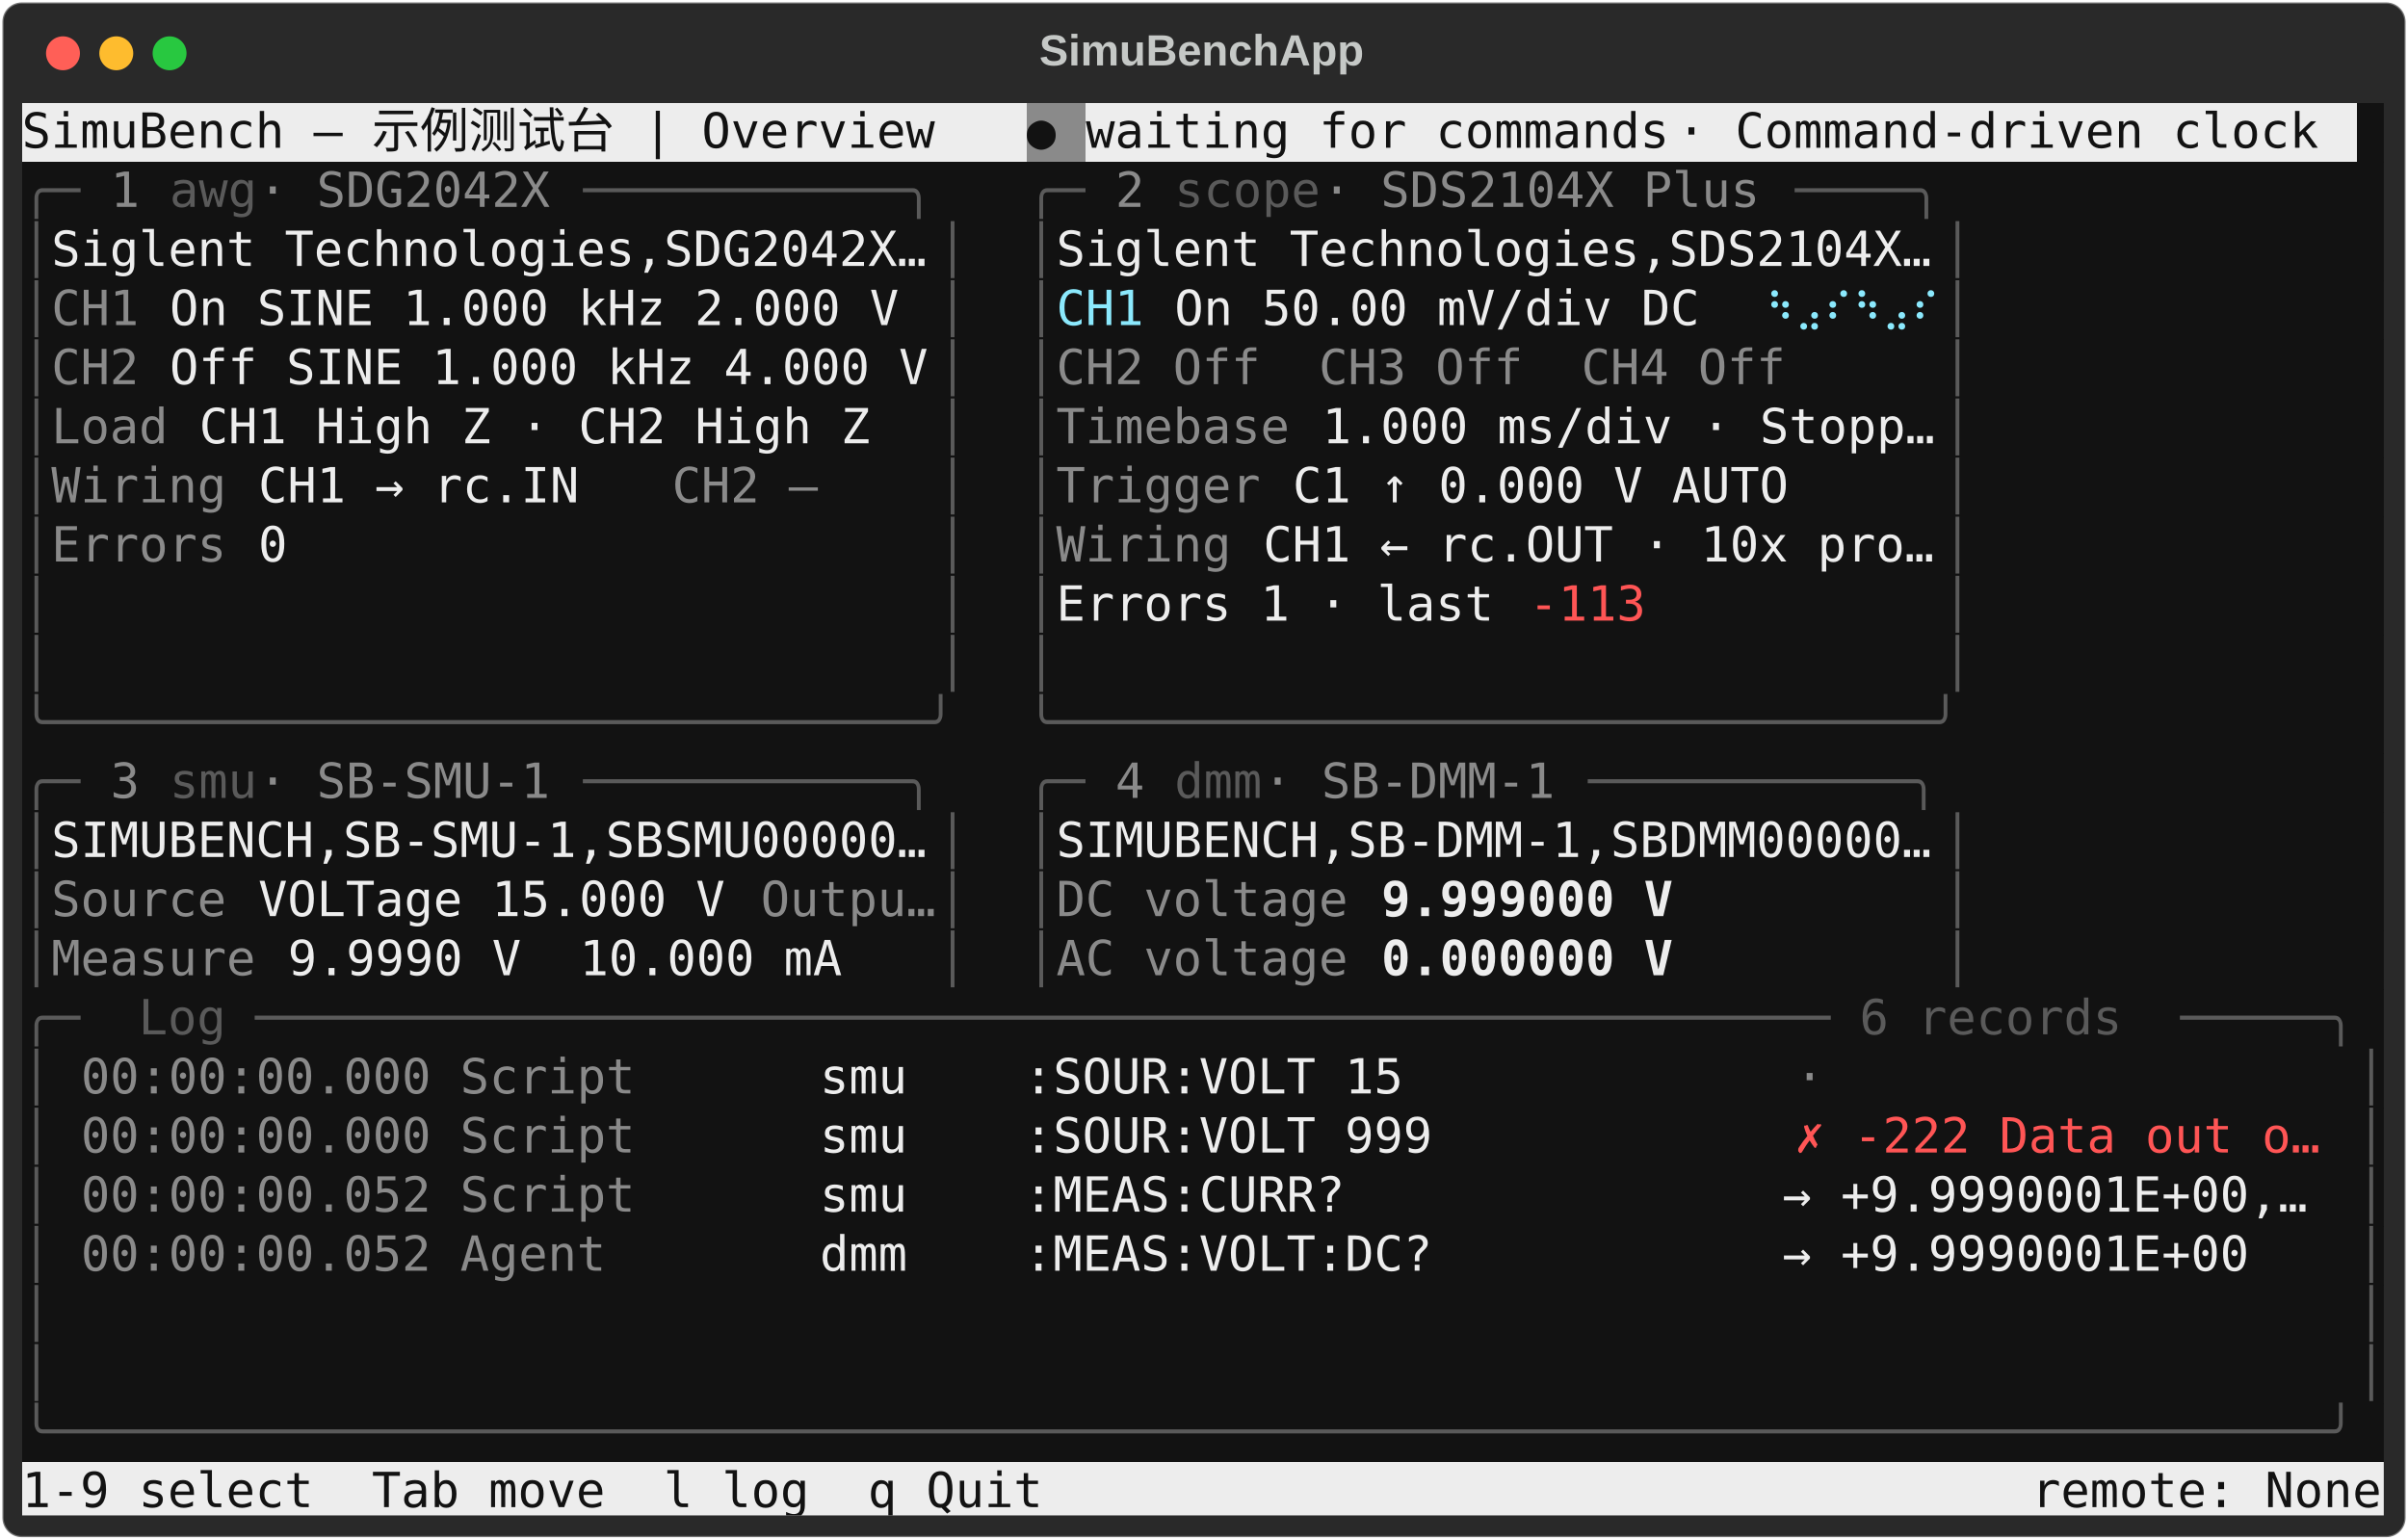
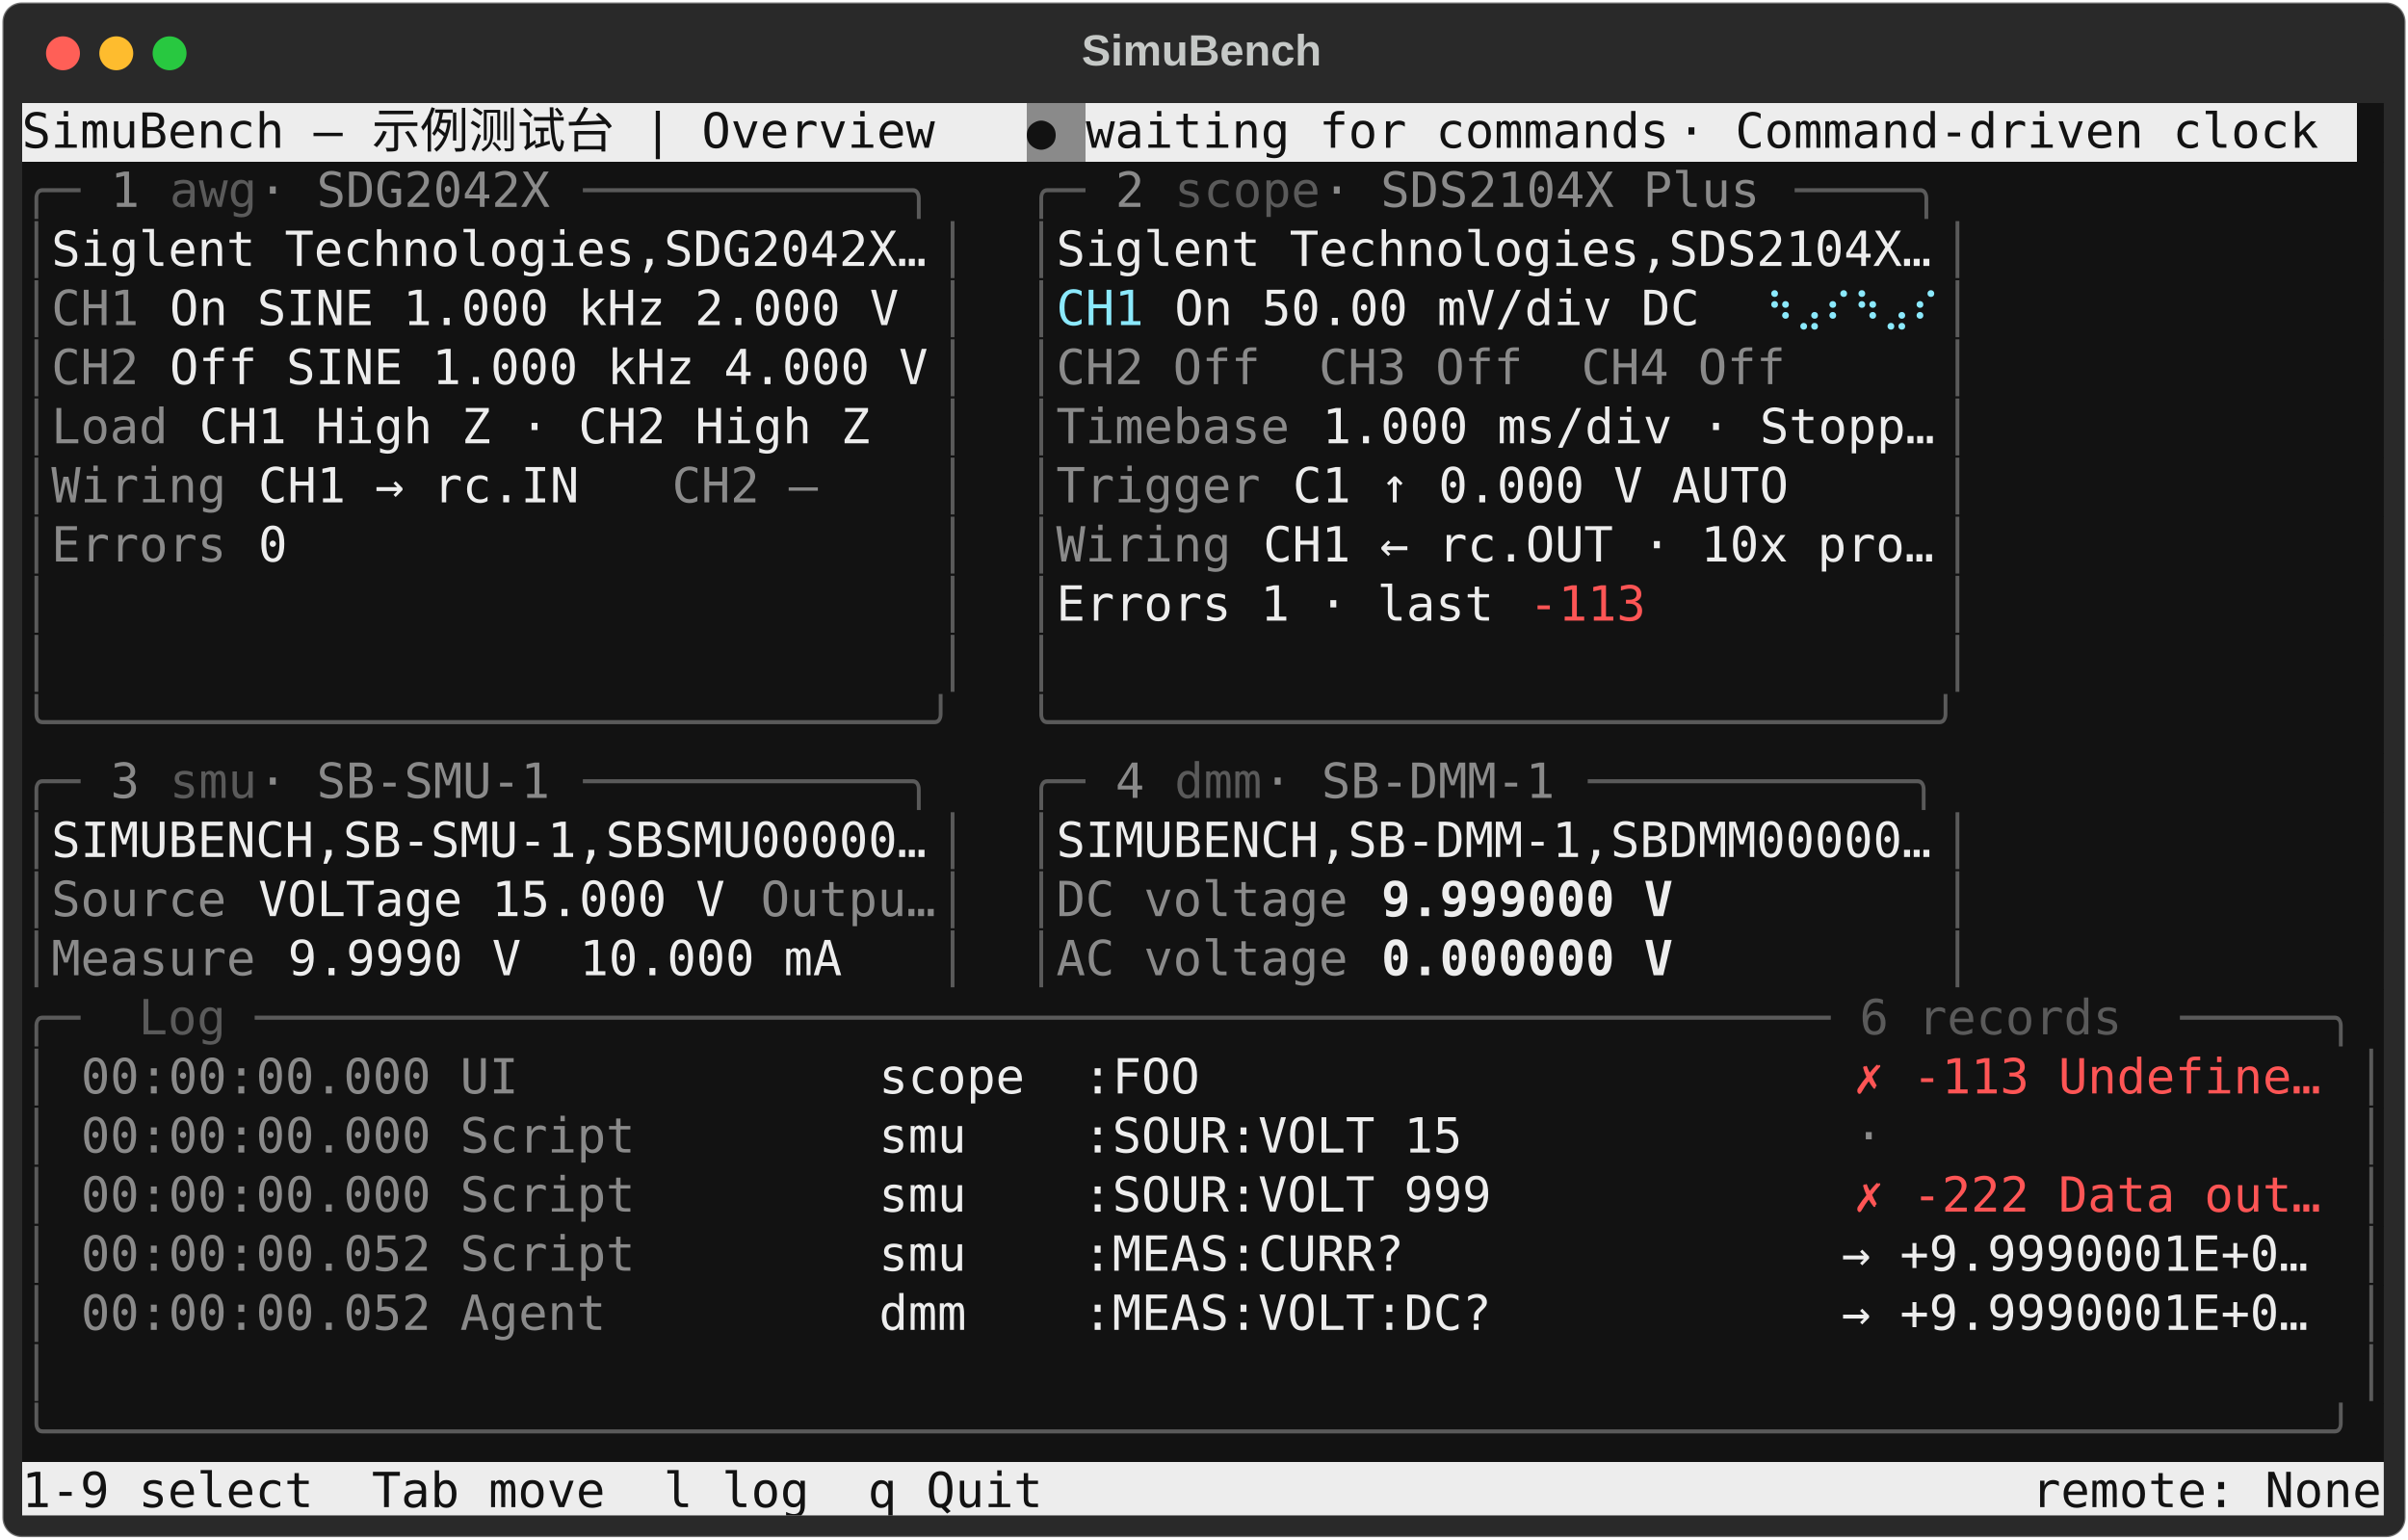
<svg xmlns="http://www.w3.org/2000/svg" class="rich-terminal" viewBox="0 0 994 635.6">
  <style>

    @font-face {
        font-family: "Fira Code";
        src: local("FiraCode-Regular"),
                url("https://cdnjs.cloudflare.com/ajax/libs/firacode/6.2.0/woff2/FiraCode-Regular.woff2") format("woff2"),
                url("https://cdnjs.cloudflare.com/ajax/libs/firacode/6.2.0/woff/FiraCode-Regular.woff") format("woff");
        font-style: normal;
        font-weight: 400;
    }
    @font-face {
        font-family: "Fira Code";
        src: local("FiraCode-Bold"),
                url("https://cdnjs.cloudflare.com/ajax/libs/firacode/6.2.0/woff2/FiraCode-Bold.woff2") format("woff2"),
                url("https://cdnjs.cloudflare.com/ajax/libs/firacode/6.2.0/woff/FiraCode-Bold.woff") format("woff");
        font-style: bold;
        font-weight: 700;
    }

    .terminal-matrix {
        font-family: Fira Code, monospace;
        font-size: 20px;
        line-height: 24.4px;
        font-variant-east-asian: full-width;
    }

    .terminal-title {
        font-size: 18px;
        font-weight: bold;
        font-family: arial;
    }

    .terminal-r1 { fill: #121212 }
.terminal-r2 { fill: #c5c8c6 }
.terminal-r3 { fill: #5a5a5a }
.terminal-r4 { fill: #8a8a8a }
.terminal-r5 { fill: #ededed }
.terminal-r6 { fill: #8be9fd }
.terminal-r7 { fill: #ff5555 }
.terminal-r8 { fill: #ededed;font-weight: bold }
    </style>
  <defs>
    <clipPath id="terminal-clip-terminal">
      <rect x="0" y="0" width="975.0" height="584.6" />
    </clipPath>
    <clipPath id="terminal-line-0">
      <rect x="0" y="1.5" width="976" height="24.65" />
    </clipPath>
    <clipPath id="terminal-line-1">
      <rect x="0" y="25.9" width="976" height="24.65" />
    </clipPath>
    <clipPath id="terminal-line-2">
      <rect x="0" y="50.3" width="976" height="24.65" />
    </clipPath>
    <clipPath id="terminal-line-3">
      <rect x="0" y="74.7" width="976" height="24.65" />
    </clipPath>
    <clipPath id="terminal-line-4">
      <rect x="0" y="99.1" width="976" height="24.65" />
    </clipPath>
    <clipPath id="terminal-line-5">
      <rect x="0" y="123.5" width="976" height="24.65" />
    </clipPath>
    <clipPath id="terminal-line-6">
      <rect x="0" y="147.9" width="976" height="24.65" />
    </clipPath>
    <clipPath id="terminal-line-7">
      <rect x="0" y="172.3" width="976" height="24.65" />
    </clipPath>
    <clipPath id="terminal-line-8">
      <rect x="0" y="196.7" width="976" height="24.65" />
    </clipPath>
    <clipPath id="terminal-line-9">
      <rect x="0" y="221.1" width="976" height="24.65" />
    </clipPath>
    <clipPath id="terminal-line-10">
      <rect x="0" y="245.5" width="976" height="24.65" />
    </clipPath>
    <clipPath id="terminal-line-11">
      <rect x="0" y="269.9" width="976" height="24.65" />
    </clipPath>
    <clipPath id="terminal-line-12">
      <rect x="0" y="294.3" width="976" height="24.65" />
    </clipPath>
    <clipPath id="terminal-line-13">
      <rect x="0" y="318.7" width="976" height="24.65" />
    </clipPath>
    <clipPath id="terminal-line-14">
      <rect x="0" y="343.1" width="976" height="24.65" />
    </clipPath>
    <clipPath id="terminal-line-15">
      <rect x="0" y="367.5" width="976" height="24.65" />
    </clipPath>
    <clipPath id="terminal-line-16">
      <rect x="0" y="391.9" width="976" height="24.65" />
    </clipPath>
    <clipPath id="terminal-line-17">
      <rect x="0" y="416.3" width="976" height="24.65" />
    </clipPath>
    <clipPath id="terminal-line-18">
      <rect x="0" y="440.7" width="976" height="24.65" />
    </clipPath>
    <clipPath id="terminal-line-19">
      <rect x="0" y="465.1" width="976" height="24.65" />
    </clipPath>
    <clipPath id="terminal-line-20">
      <rect x="0" y="489.5" width="976" height="24.65" />
    </clipPath>
    <clipPath id="terminal-line-21">
      <rect x="0" y="513.9" width="976" height="24.65" />
    </clipPath>
    <clipPath id="terminal-line-22">
      <rect x="0" y="538.3" width="976" height="24.65" />
    </clipPath>
  </defs>
  <rect fill="#292929" stroke="rgba(255,255,255,0.35)" stroke-width="1" x="1" y="1" width="992" height="633.6" rx="8" />
-   <text class="terminal-title" fill="#c5c8c6" text-anchor="middle" x="496" y="27">SimuBenchApp</text>
+   <text class="terminal-title" fill="#c5c8c6" text-anchor="middle" x="496" y="27">SimuBench</text>
  <g transform="translate(26,22)">
    <circle cx="0" cy="0" r="7" fill="#ff5f57" />
    <circle cx="22" cy="0" r="7" fill="#febc2e" />
    <circle cx="44" cy="0" r="7" fill="#28c840" />
  </g>
  <g transform="translate(9, 41)" clip-path="url(#terminal-clip-terminal)">
    <rect fill="#ededed" x="0" y="1.5" width="402.6" height="24.65" shape-rendering="crispEdges" />
    <rect fill="#ededed" x="402.6" y="1.5" width="12.2" height="24.65" shape-rendering="crispEdges" />
    <rect fill="#8a8a8a" x="414.8" y="1.5" width="24.4" height="24.65" shape-rendering="crispEdges" />
    <rect fill="#ededed" x="439.2" y="1.5" width="244" height="24.65" shape-rendering="crispEdges" />
    <rect fill="#ededed" x="683.2" y="1.5" width="280.6" height="24.65" shape-rendering="crispEdges" />
    <rect fill="#121212" x="963.8" y="1.5" width="12.2" height="24.65" shape-rendering="crispEdges" />
    <rect fill="#121212" x="0" y="25.9" width="36.6" height="24.65" shape-rendering="crispEdges" />
    <rect fill="#121212" x="36.6" y="25.9" width="24.4" height="24.65" shape-rendering="crispEdges" />
    <rect fill="#121212" x="61" y="25.9" width="36.6" height="24.65" shape-rendering="crispEdges" />
    <rect fill="#121212" x="97.6" y="25.9" width="134.2" height="24.65" shape-rendering="crispEdges" />
    <rect fill="#121212" x="231.8" y="25.9" width="158.6" height="24.65" shape-rendering="crispEdges" />
    <rect fill="#121212" x="390.4" y="25.9" width="24.4" height="24.65" shape-rendering="crispEdges" />
    <rect fill="#121212" x="414.8" y="25.9" width="36.6" height="24.65" shape-rendering="crispEdges" />
    <rect fill="#121212" x="451.4" y="25.9" width="24.4" height="24.65" shape-rendering="crispEdges" />
    <rect fill="#121212" x="475.8" y="25.9" width="61" height="24.65" shape-rendering="crispEdges" />
    <rect fill="#121212" x="536.8" y="25.9" width="195.2" height="24.65" shape-rendering="crispEdges" />
    <rect fill="#121212" x="732" y="25.9" width="73.2" height="24.65" shape-rendering="crispEdges" />
    <rect fill="#121212" x="805.2" y="25.9" width="170.8" height="24.65" shape-rendering="crispEdges" />
    <rect fill="#121212" x="0" y="50.3" width="12.2" height="24.65" shape-rendering="crispEdges" />
    <rect fill="#121212" x="12.2" y="50.3" width="366" height="24.65" shape-rendering="crispEdges" />
    <rect fill="#121212" x="378.2" y="50.3" width="12.2" height="24.65" shape-rendering="crispEdges" />
    <rect fill="#121212" x="390.4" y="50.3" width="24.4" height="24.65" shape-rendering="crispEdges" />
    <rect fill="#121212" x="414.8" y="50.3" width="12.2" height="24.65" shape-rendering="crispEdges" />
    <rect fill="#121212" x="427" y="50.3" width="366" height="24.65" shape-rendering="crispEdges" />
    <rect fill="#121212" x="793" y="50.3" width="12.2" height="24.65" shape-rendering="crispEdges" />
    <rect fill="#121212" x="805.2" y="50.3" width="170.8" height="24.65" shape-rendering="crispEdges" />
    <rect fill="#121212" x="0" y="74.7" width="12.2" height="24.65" shape-rendering="crispEdges" />
    <rect fill="#121212" x="12.2" y="74.7" width="48.8" height="24.65" shape-rendering="crispEdges" />
    <rect fill="#121212" x="61" y="74.7" width="317.2" height="24.65" shape-rendering="crispEdges" />
    <rect fill="#121212" x="378.2" y="74.7" width="12.2" height="24.65" shape-rendering="crispEdges" />
    <rect fill="#121212" x="390.4" y="74.7" width="24.4" height="24.65" shape-rendering="crispEdges" />
    <rect fill="#121212" x="414.8" y="74.7" width="12.2" height="24.65" shape-rendering="crispEdges" />
    <rect fill="#121212" x="427" y="74.7" width="48.8" height="24.65" shape-rendering="crispEdges" />
    <rect fill="#121212" x="475.8" y="74.7" width="244" height="24.65" shape-rendering="crispEdges" />
    <rect fill="#121212" x="719.8" y="74.7" width="73.2" height="24.65" shape-rendering="crispEdges" />
    <rect fill="#121212" x="793" y="74.7" width="12.2" height="24.65" shape-rendering="crispEdges" />
    <rect fill="#121212" x="805.2" y="74.7" width="170.8" height="24.65" shape-rendering="crispEdges" />
    <rect fill="#121212" x="0" y="99.1" width="12.2" height="24.65" shape-rendering="crispEdges" />
    <rect fill="#121212" x="12.2" y="99.1" width="48.8" height="24.65" shape-rendering="crispEdges" />
    <rect fill="#121212" x="61" y="99.1" width="317.2" height="24.65" shape-rendering="crispEdges" />
    <rect fill="#121212" x="378.2" y="99.1" width="12.2" height="24.65" shape-rendering="crispEdges" />
    <rect fill="#121212" x="390.4" y="99.1" width="24.4" height="24.65" shape-rendering="crispEdges" />
    <rect fill="#121212" x="414.8" y="99.1" width="12.2" height="24.65" shape-rendering="crispEdges" />
    <rect fill="#121212" x="427" y="99.1" width="305" height="24.65" shape-rendering="crispEdges" />
    <rect fill="#121212" x="732" y="99.1" width="61" height="24.65" shape-rendering="crispEdges" />
    <rect fill="#121212" x="793" y="99.1" width="12.2" height="24.65" shape-rendering="crispEdges" />
    <rect fill="#121212" x="805.2" y="99.1" width="170.8" height="24.65" shape-rendering="crispEdges" />
    <rect fill="#121212" x="0" y="123.5" width="12.2" height="24.65" shape-rendering="crispEdges" />
    <rect fill="#121212" x="12.2" y="123.5" width="61" height="24.65" shape-rendering="crispEdges" />
    <rect fill="#121212" x="73.2" y="123.5" width="305" height="24.65" shape-rendering="crispEdges" />
    <rect fill="#121212" x="378.2" y="123.5" width="12.2" height="24.65" shape-rendering="crispEdges" />
    <rect fill="#121212" x="390.4" y="123.5" width="24.4" height="24.65" shape-rendering="crispEdges" />
    <rect fill="#121212" x="414.8" y="123.5" width="12.2" height="24.65" shape-rendering="crispEdges" />
    <rect fill="#121212" x="427" y="123.5" width="109.8" height="24.65" shape-rendering="crispEdges" />
    <rect fill="#121212" x="536.8" y="123.5" width="256.2" height="24.65" shape-rendering="crispEdges" />
    <rect fill="#121212" x="793" y="123.5" width="12.2" height="24.65" shape-rendering="crispEdges" />
    <rect fill="#121212" x="805.2" y="123.5" width="170.8" height="24.65" shape-rendering="crispEdges" />
    <rect fill="#121212" x="0" y="147.9" width="12.2" height="24.65" shape-rendering="crispEdges" />
    <rect fill="#121212" x="12.2" y="147.9" width="85.4" height="24.65" shape-rendering="crispEdges" />
    <rect fill="#121212" x="97.6" y="147.9" width="134.2" height="24.65" shape-rendering="crispEdges" />
    <rect fill="#121212" x="231.8" y="147.9" width="36.6" height="24.65" shape-rendering="crispEdges" />
    <rect fill="#121212" x="268.4" y="147.9" width="61" height="24.65" shape-rendering="crispEdges" />
    <rect fill="#121212" x="329.4" y="147.9" width="48.8" height="24.65" shape-rendering="crispEdges" />
    <rect fill="#121212" x="378.2" y="147.9" width="12.2" height="24.65" shape-rendering="crispEdges" />
    <rect fill="#121212" x="390.4" y="147.9" width="24.4" height="24.65" shape-rendering="crispEdges" />
    <rect fill="#121212" x="414.8" y="147.9" width="12.2" height="24.65" shape-rendering="crispEdges" />
    <rect fill="#121212" x="427" y="147.9" width="97.6" height="24.65" shape-rendering="crispEdges" />
    <rect fill="#121212" x="524.6" y="147.9" width="268.4" height="24.65" shape-rendering="crispEdges" />
    <rect fill="#121212" x="793" y="147.9" width="12.2" height="24.65" shape-rendering="crispEdges" />
    <rect fill="#121212" x="805.2" y="147.9" width="170.8" height="24.65" shape-rendering="crispEdges" />
    <rect fill="#121212" x="0" y="172.3" width="12.2" height="24.65" shape-rendering="crispEdges" />
    <rect fill="#121212" x="12.2" y="172.3" width="85.4" height="24.65" shape-rendering="crispEdges" />
    <rect fill="#121212" x="97.6" y="172.3" width="280.6" height="24.65" shape-rendering="crispEdges" />
    <rect fill="#121212" x="378.2" y="172.3" width="12.2" height="24.65" shape-rendering="crispEdges" />
    <rect fill="#121212" x="390.4" y="172.3" width="24.4" height="24.65" shape-rendering="crispEdges" />
    <rect fill="#121212" x="414.8" y="172.3" width="12.2" height="24.65" shape-rendering="crispEdges" />
    <rect fill="#121212" x="427" y="172.3" width="85.4" height="24.65" shape-rendering="crispEdges" />
    <rect fill="#121212" x="512.4" y="172.3" width="280.6" height="24.65" shape-rendering="crispEdges" />
    <rect fill="#121212" x="793" y="172.3" width="12.2" height="24.65" shape-rendering="crispEdges" />
    <rect fill="#121212" x="805.2" y="172.3" width="170.8" height="24.65" shape-rendering="crispEdges" />
    <rect fill="#121212" x="0" y="196.7" width="12.2" height="24.65" shape-rendering="crispEdges" />
    <rect fill="#121212" x="12.2" y="196.7" width="366" height="24.65" shape-rendering="crispEdges" />
    <rect fill="#121212" x="378.2" y="196.7" width="12.2" height="24.65" shape-rendering="crispEdges" />
    <rect fill="#121212" x="390.4" y="196.7" width="24.4" height="24.65" shape-rendering="crispEdges" />
    <rect fill="#121212" x="414.8" y="196.7" width="12.2" height="24.65" shape-rendering="crispEdges" />
    <rect fill="#121212" x="427" y="196.7" width="195.2" height="24.65" shape-rendering="crispEdges" />
    <rect fill="#121212" x="622.2" y="196.7" width="48.8" height="24.65" shape-rendering="crispEdges" />
    <rect fill="#121212" x="671" y="196.7" width="122" height="24.65" shape-rendering="crispEdges" />
    <rect fill="#121212" x="793" y="196.7" width="12.2" height="24.65" shape-rendering="crispEdges" />
    <rect fill="#121212" x="805.2" y="196.7" width="170.8" height="24.65" shape-rendering="crispEdges" />
    <rect fill="#121212" x="0" y="221.1" width="12.2" height="24.65" shape-rendering="crispEdges" />
    <rect fill="#121212" x="12.2" y="221.1" width="0" height="24.65" shape-rendering="crispEdges" />
    <rect fill="#121212" x="12.2" y="221.1" width="366" height="24.65" shape-rendering="crispEdges" />
    <rect fill="#121212" x="378.2" y="221.1" width="12.2" height="24.65" shape-rendering="crispEdges" />
    <rect fill="#121212" x="390.4" y="221.1" width="24.4" height="24.65" shape-rendering="crispEdges" />
    <rect fill="#121212" x="414.8" y="221.1" width="12.2" height="24.65" shape-rendering="crispEdges" />
    <rect fill="#121212" x="427" y="221.1" width="0" height="24.65" shape-rendering="crispEdges" />
    <rect fill="#121212" x="427" y="221.1" width="366" height="24.65" shape-rendering="crispEdges" />
    <rect fill="#121212" x="793" y="221.1" width="12.2" height="24.65" shape-rendering="crispEdges" />
    <rect fill="#121212" x="805.2" y="221.1" width="170.8" height="24.65" shape-rendering="crispEdges" />
    <rect fill="#121212" x="0" y="245.5" width="390.4" height="24.65" shape-rendering="crispEdges" />
    <rect fill="#121212" x="390.4" y="245.5" width="24.4" height="24.65" shape-rendering="crispEdges" />
    <rect fill="#121212" x="414.8" y="245.5" width="390.4" height="24.65" shape-rendering="crispEdges" />
    <rect fill="#121212" x="805.2" y="245.5" width="170.8" height="24.65" shape-rendering="crispEdges" />
    <rect fill="#121212" x="0" y="269.9" width="36.6" height="24.65" shape-rendering="crispEdges" />
    <rect fill="#121212" x="36.6" y="269.9" width="24.4" height="24.65" shape-rendering="crispEdges" />
    <rect fill="#121212" x="61" y="269.9" width="36.6" height="24.65" shape-rendering="crispEdges" />
    <rect fill="#121212" x="97.6" y="269.9" width="134.2" height="24.65" shape-rendering="crispEdges" />
    <rect fill="#121212" x="231.8" y="269.9" width="158.6" height="24.65" shape-rendering="crispEdges" />
    <rect fill="#121212" x="390.4" y="269.9" width="24.4" height="24.65" shape-rendering="crispEdges" />
    <rect fill="#121212" x="414.8" y="269.9" width="36.6" height="24.65" shape-rendering="crispEdges" />
    <rect fill="#121212" x="451.4" y="269.9" width="24.4" height="24.65" shape-rendering="crispEdges" />
    <rect fill="#121212" x="475.8" y="269.9" width="36.6" height="24.65" shape-rendering="crispEdges" />
    <rect fill="#121212" x="512.4" y="269.9" width="134.2" height="24.65" shape-rendering="crispEdges" />
    <rect fill="#121212" x="646.6" y="269.9" width="158.6" height="24.65" shape-rendering="crispEdges" />
    <rect fill="#121212" x="805.2" y="269.9" width="170.8" height="24.65" shape-rendering="crispEdges" />
    <rect fill="#121212" x="0" y="294.3" width="12.2" height="24.65" shape-rendering="crispEdges" />
    <rect fill="#121212" x="12.2" y="294.3" width="366" height="24.65" shape-rendering="crispEdges" />
    <rect fill="#121212" x="378.2" y="294.3" width="12.2" height="24.65" shape-rendering="crispEdges" />
    <rect fill="#121212" x="390.4" y="294.3" width="24.4" height="24.65" shape-rendering="crispEdges" />
    <rect fill="#121212" x="414.8" y="294.3" width="12.2" height="24.65" shape-rendering="crispEdges" />
    <rect fill="#121212" x="427" y="294.3" width="366" height="24.65" shape-rendering="crispEdges" />
    <rect fill="#121212" x="793" y="294.3" width="12.2" height="24.65" shape-rendering="crispEdges" />
    <rect fill="#121212" x="805.2" y="294.3" width="170.8" height="24.65" shape-rendering="crispEdges" />
    <rect fill="#121212" x="0" y="318.7" width="12.2" height="24.65" shape-rendering="crispEdges" />
    <rect fill="#121212" x="12.2" y="318.7" width="85.4" height="24.65" shape-rendering="crispEdges" />
    <rect fill="#121212" x="97.6" y="318.7" width="207.4" height="24.65" shape-rendering="crispEdges" />
    <rect fill="#121212" x="305" y="318.7" width="73.2" height="24.65" shape-rendering="crispEdges" />
    <rect fill="#121212" x="378.2" y="318.7" width="12.2" height="24.65" shape-rendering="crispEdges" />
    <rect fill="#121212" x="390.4" y="318.7" width="24.4" height="24.65" shape-rendering="crispEdges" />
    <rect fill="#121212" x="414.8" y="318.7" width="12.2" height="24.65" shape-rendering="crispEdges" />
    <rect fill="#121212" x="427" y="318.7" width="134.2" height="24.65" shape-rendering="crispEdges" />
    <rect fill="#121212" x="561.2" y="318.7" width="122" height="24.65" shape-rendering="crispEdges" />
    <rect fill="#121212" x="683.2" y="318.7" width="109.8" height="24.65" shape-rendering="crispEdges" />
    <rect fill="#121212" x="793" y="318.7" width="12.2" height="24.65" shape-rendering="crispEdges" />
    <rect fill="#121212" x="805.2" y="318.7" width="170.8" height="24.65" shape-rendering="crispEdges" />
    <rect fill="#121212" x="0" y="343.1" width="12.2" height="24.65" shape-rendering="crispEdges" />
    <rect fill="#121212" x="12.2" y="343.1" width="97.6" height="24.65" shape-rendering="crispEdges" />
    <rect fill="#121212" x="109.8" y="343.1" width="268.4" height="24.65" shape-rendering="crispEdges" />
    <rect fill="#121212" x="378.2" y="343.1" width="12.2" height="24.65" shape-rendering="crispEdges" />
    <rect fill="#121212" x="390.4" y="343.1" width="24.4" height="24.65" shape-rendering="crispEdges" />
    <rect fill="#121212" x="414.8" y="343.1" width="12.2" height="24.65" shape-rendering="crispEdges" />
    <rect fill="#121212" x="427" y="343.1" width="134.2" height="24.65" shape-rendering="crispEdges" />
    <rect fill="#121212" x="561.2" y="343.1" width="122" height="24.65" shape-rendering="crispEdges" />
    <rect fill="#121212" x="683.2" y="343.1" width="109.8" height="24.65" shape-rendering="crispEdges" />
    <rect fill="#121212" x="793" y="343.1" width="12.2" height="24.65" shape-rendering="crispEdges" />
    <rect fill="#121212" x="805.2" y="343.1" width="170.8" height="24.65" shape-rendering="crispEdges" />
    <rect fill="#121212" x="0" y="367.5" width="976" height="24.65" shape-rendering="crispEdges" />
    <rect fill="#121212" x="0" y="391.9" width="12.2" height="24.65" shape-rendering="crispEdges" />
    <rect fill="#121212" x="12.2" y="391.9" width="12.2" height="24.65" shape-rendering="crispEdges" />
-     <rect fill="#121212" x="24.4" y="391.9" width="305" height="24.65" shape-rendering="crispEdges" />
-     <rect fill="#121212" x="329.4" y="391.9" width="402.6" height="24.65" shape-rendering="crispEdges" />
-     <rect fill="#121212" x="732" y="391.9" width="219.6" height="24.65" shape-rendering="crispEdges" />
+     <rect fill="#121212" x="24.4" y="391.9" width="329.4" height="24.65" shape-rendering="crispEdges" />
+     <rect fill="#121212" x="353.8" y="391.9" width="402.6" height="24.65" shape-rendering="crispEdges" />
+     <rect fill="#121212" x="756.4" y="391.9" width="195.2" height="24.65" shape-rendering="crispEdges" />
    <rect fill="#121212" x="951.6" y="391.9" width="12.2" height="24.65" shape-rendering="crispEdges" />
    <rect fill="#121212" x="963.8" y="391.9" width="12.2" height="24.65" shape-rendering="crispEdges" />
    <rect fill="#121212" x="0" y="416.3" width="12.2" height="24.65" shape-rendering="crispEdges" />
    <rect fill="#121212" x="12.2" y="416.3" width="12.2" height="24.65" shape-rendering="crispEdges" />
-     <rect fill="#121212" x="24.4" y="416.3" width="305" height="24.65" shape-rendering="crispEdges" />
-     <rect fill="#121212" x="329.4" y="416.3" width="402.6" height="24.65" shape-rendering="crispEdges" />
-     <rect fill="#121212" x="732" y="416.3" width="219.6" height="24.65" shape-rendering="crispEdges" />
+     <rect fill="#121212" x="24.4" y="416.3" width="329.4" height="24.65" shape-rendering="crispEdges" />
+     <rect fill="#121212" x="353.8" y="416.3" width="402.6" height="24.65" shape-rendering="crispEdges" />
+     <rect fill="#121212" x="756.4" y="416.3" width="195.2" height="24.65" shape-rendering="crispEdges" />
    <rect fill="#121212" x="951.6" y="416.3" width="12.2" height="24.65" shape-rendering="crispEdges" />
    <rect fill="#121212" x="963.8" y="416.3" width="12.2" height="24.65" shape-rendering="crispEdges" />
    <rect fill="#121212" x="0" y="440.7" width="12.2" height="24.65" shape-rendering="crispEdges" />
    <rect fill="#121212" x="12.2" y="440.7" width="12.2" height="24.65" shape-rendering="crispEdges" />
-     <rect fill="#121212" x="24.4" y="440.7" width="305" height="24.65" shape-rendering="crispEdges" />
-     <rect fill="#121212" x="329.4" y="440.7" width="622.2" height="24.65" shape-rendering="crispEdges" />
+     <rect fill="#121212" x="24.4" y="440.7" width="329.4" height="24.65" shape-rendering="crispEdges" />
+     <rect fill="#121212" x="353.8" y="440.7" width="402.6" height="24.65" shape-rendering="crispEdges" />
+     <rect fill="#121212" x="756.4" y="440.7" width="195.2" height="24.65" shape-rendering="crispEdges" />
    <rect fill="#121212" x="951.6" y="440.7" width="12.2" height="24.65" shape-rendering="crispEdges" />
    <rect fill="#121212" x="963.8" y="440.7" width="12.2" height="24.65" shape-rendering="crispEdges" />
    <rect fill="#121212" x="0" y="465.1" width="12.2" height="24.65" shape-rendering="crispEdges" />
    <rect fill="#121212" x="12.2" y="465.1" width="12.2" height="24.65" shape-rendering="crispEdges" />
-     <rect fill="#121212" x="24.4" y="465.1" width="305" height="24.65" shape-rendering="crispEdges" />
-     <rect fill="#121212" x="329.4" y="465.1" width="597.8" height="24.65" shape-rendering="crispEdges" />
-     <rect fill="#121212" x="927.2" y="465.1" width="36.6" height="24.65" shape-rendering="crispEdges" />
+     <rect fill="#121212" x="24.4" y="465.1" width="329.4" height="24.65" shape-rendering="crispEdges" />
+     <rect fill="#121212" x="353.8" y="465.1" width="597.8" height="24.65" shape-rendering="crispEdges" />
+     <rect fill="#121212" x="951.6" y="465.1" width="12.2" height="24.65" shape-rendering="crispEdges" />
    <rect fill="#121212" x="963.8" y="465.1" width="12.2" height="24.65" shape-rendering="crispEdges" />
    <rect fill="#121212" x="0" y="489.5" width="12.2" height="24.65" shape-rendering="crispEdges" />
    <rect fill="#121212" x="12.2" y="489.5" width="12.2" height="24.65" shape-rendering="crispEdges" />
-     <rect fill="#121212" x="24.4" y="489.5" width="12.2" height="24.65" shape-rendering="crispEdges" />
-     <rect fill="#121212" x="36.6" y="489.5" width="927.2" height="24.65" shape-rendering="crispEdges" />
+     <rect fill="#121212" x="24.4" y="489.5" width="329.4" height="24.65" shape-rendering="crispEdges" />
+     <rect fill="#121212" x="353.8" y="489.5" width="597.8" height="24.65" shape-rendering="crispEdges" />
+     <rect fill="#121212" x="951.6" y="489.5" width="12.2" height="24.65" shape-rendering="crispEdges" />
    <rect fill="#121212" x="963.8" y="489.5" width="12.2" height="24.65" shape-rendering="crispEdges" />
    <rect fill="#121212" x="0" y="513.9" width="12.2" height="24.65" shape-rendering="crispEdges" />
    <rect fill="#121212" x="12.2" y="513.9" width="12.2" height="24.65" shape-rendering="crispEdges" />
    <rect fill="#121212" x="24.4" y="513.9" width="0" height="24.65" shape-rendering="crispEdges" />
    <rect fill="#121212" x="24.4" y="513.9" width="939.4" height="24.65" shape-rendering="crispEdges" />
    <rect fill="#121212" x="963.8" y="513.9" width="12.2" height="24.65" shape-rendering="crispEdges" />
    <rect fill="#121212" x="0" y="538.3" width="976" height="24.65" shape-rendering="crispEdges" />
    <rect fill="#ededed" x="0" y="562.7" width="427" height="24.65" shape-rendering="crispEdges" />
    <rect fill="#ededed" x="427" y="562.7" width="402.6" height="24.65" shape-rendering="crispEdges" />
    <rect fill="#ededed" x="829.6" y="562.7" width="146.4" height="24.65" shape-rendering="crispEdges" />
    <g class="terminal-matrix">
      <text class="terminal-r1" x="0" y="20" textLength="341.6" clip-path="url(#terminal-line-0)">SimuBench — 示例测试台 | Overview</text>
      <text class="terminal-r1" x="414.8" y="20" textLength="24.4" clip-path="url(#terminal-line-0)">● </text>
      <text class="terminal-r1" x="439.2" y="20" textLength="244" clip-path="url(#terminal-line-0)">waiting for commands</text>
      <text class="terminal-r1" x="683.2" y="20" textLength="280.6" clip-path="url(#terminal-line-0)"> · Command-driven clock</text>
      <text class="terminal-r2" x="976" y="20" textLength="12.2" clip-path="url(#terminal-line-0)">
</text>
      <text class="terminal-r3" x="0" y="44.4" textLength="36.6" clip-path="url(#terminal-line-1)">╭─ </text>
      <text class="terminal-r4" x="36.6" y="44.4" textLength="24.4" clip-path="url(#terminal-line-1)">1 </text>
      <text class="terminal-r3" x="61" y="44.4" textLength="36.6" clip-path="url(#terminal-line-1)">awg</text>
      <text class="terminal-r4" x="97.6" y="44.4" textLength="134.2" clip-path="url(#terminal-line-1)"> · SDG2042X</text>
      <text class="terminal-r3" x="231.8" y="44.4" textLength="158.6" clip-path="url(#terminal-line-1)"> ───────────╮</text>
      <text class="terminal-r3" x="414.8" y="44.4" textLength="36.6" clip-path="url(#terminal-line-1)">╭─ </text>
      <text class="terminal-r4" x="451.4" y="44.4" textLength="24.4" clip-path="url(#terminal-line-1)">2 </text>
      <text class="terminal-r3" x="475.8" y="44.4" textLength="61" clip-path="url(#terminal-line-1)">scope</text>
      <text class="terminal-r4" x="536.8" y="44.4" textLength="195.2" clip-path="url(#terminal-line-1)"> · SDS2104X Plus</text>
      <text class="terminal-r3" x="732" y="44.4" textLength="73.2" clip-path="url(#terminal-line-1)"> ────╮</text>
      <text class="terminal-r2" x="976" y="44.4" textLength="12.2" clip-path="url(#terminal-line-1)">
</text>
      <text class="terminal-r3" x="0" y="68.8" textLength="12.2" clip-path="url(#terminal-line-2)">│</text>
      <text class="terminal-r5" x="12.2" y="68.8" textLength="366" clip-path="url(#terminal-line-2)">Siglent Technologies,SDG2042X…</text>
      <text class="terminal-r3" x="378.2" y="68.8" textLength="12.2" clip-path="url(#terminal-line-2)">│</text>
      <text class="terminal-r3" x="414.8" y="68.8" textLength="12.2" clip-path="url(#terminal-line-2)">│</text>
      <text class="terminal-r5" x="427" y="68.8" textLength="366" clip-path="url(#terminal-line-2)">Siglent Technologies,SDS2104X…</text>
      <text class="terminal-r3" x="793" y="68.8" textLength="12.2" clip-path="url(#terminal-line-2)">│</text>
      <text class="terminal-r2" x="976" y="68.8" textLength="12.2" clip-path="url(#terminal-line-2)">
</text>
      <text class="terminal-r3" x="0" y="93.2" textLength="12.2" clip-path="url(#terminal-line-3)">│</text>
      <text class="terminal-r4" x="12.2" y="93.2" textLength="48.8" clip-path="url(#terminal-line-3)">CH1 </text>
      <text class="terminal-r5" x="61" y="93.2" textLength="317.2" clip-path="url(#terminal-line-3)">On SINE 1.000 kHz 2.000 V </text>
      <text class="terminal-r3" x="378.2" y="93.2" textLength="12.2" clip-path="url(#terminal-line-3)">│</text>
      <text class="terminal-r3" x="414.8" y="93.2" textLength="12.2" clip-path="url(#terminal-line-3)">│</text>
      <text class="terminal-r6" x="427" y="93.2" textLength="48.8" clip-path="url(#terminal-line-3)">CH1 </text>
      <text class="terminal-r5" x="475.8" y="93.2" textLength="244" clip-path="url(#terminal-line-3)">On 50.00 mV/div DC  </text>
      <text class="terminal-r6" x="719.8" y="93.2" textLength="73.2" clip-path="url(#terminal-line-3)">⠳⣠⠎⠳⣠⠎</text>
      <text class="terminal-r3" x="793" y="93.2" textLength="12.2" clip-path="url(#terminal-line-3)">│</text>
      <text class="terminal-r2" x="976" y="93.2" textLength="12.2" clip-path="url(#terminal-line-3)">
</text>
      <text class="terminal-r3" x="0" y="117.6" textLength="12.2" clip-path="url(#terminal-line-4)">│</text>
      <text class="terminal-r4" x="12.2" y="117.6" textLength="48.8" clip-path="url(#terminal-line-4)">CH2 </text>
      <text class="terminal-r5" x="61" y="117.6" textLength="317.2" clip-path="url(#terminal-line-4)">Off SINE 1.000 kHz 4.000 V</text>
      <text class="terminal-r3" x="378.2" y="117.6" textLength="12.2" clip-path="url(#terminal-line-4)">│</text>
      <text class="terminal-r3" x="414.8" y="117.6" textLength="12.2" clip-path="url(#terminal-line-4)">│</text>
      <text class="terminal-r4" x="427" y="117.6" textLength="305" clip-path="url(#terminal-line-4)">CH2 Off  CH3 Off  CH4 Off</text>
      <text class="terminal-r3" x="793" y="117.6" textLength="12.2" clip-path="url(#terminal-line-4)">│</text>
      <text class="terminal-r2" x="976" y="117.6" textLength="12.2" clip-path="url(#terminal-line-4)">
</text>
      <text class="terminal-r3" x="0" y="142" textLength="12.2" clip-path="url(#terminal-line-5)">│</text>
      <text class="terminal-r4" x="12.2" y="142" textLength="61" clip-path="url(#terminal-line-5)">Load </text>
      <text class="terminal-r5" x="73.2" y="142" textLength="305" clip-path="url(#terminal-line-5)">CH1 High Z · CH2 High Z  </text>
      <text class="terminal-r3" x="378.2" y="142" textLength="12.2" clip-path="url(#terminal-line-5)">│</text>
      <text class="terminal-r3" x="414.8" y="142" textLength="12.2" clip-path="url(#terminal-line-5)">│</text>
      <text class="terminal-r4" x="427" y="142" textLength="109.8" clip-path="url(#terminal-line-5)">Timebase </text>
      <text class="terminal-r5" x="536.8" y="142" textLength="256.2" clip-path="url(#terminal-line-5)">1.000 ms/div · Stopp…</text>
      <text class="terminal-r3" x="793" y="142" textLength="12.2" clip-path="url(#terminal-line-5)">│</text>
      <text class="terminal-r2" x="976" y="142" textLength="12.2" clip-path="url(#terminal-line-5)">
</text>
      <text class="terminal-r3" x="0" y="166.4" textLength="12.2" clip-path="url(#terminal-line-6)">│</text>
      <text class="terminal-r4" x="12.2" y="166.4" textLength="85.4" clip-path="url(#terminal-line-6)">Wiring </text>
      <text class="terminal-r5" x="97.6" y="166.4" textLength="134.2" clip-path="url(#terminal-line-6)">CH1 → rc.IN</text>
      <text class="terminal-r4" x="268.4" y="166.4" textLength="61" clip-path="url(#terminal-line-6)">CH2 —</text>
      <text class="terminal-r3" x="378.2" y="166.4" textLength="12.2" clip-path="url(#terminal-line-6)">│</text>
      <text class="terminal-r3" x="414.8" y="166.4" textLength="12.2" clip-path="url(#terminal-line-6)">│</text>
      <text class="terminal-r4" x="427" y="166.4" textLength="97.6" clip-path="url(#terminal-line-6)">Trigger </text>
      <text class="terminal-r5" x="524.6" y="166.4" textLength="268.4" clip-path="url(#terminal-line-6)">C1 ↑ 0.000 V AUTO     </text>
      <text class="terminal-r3" x="793" y="166.4" textLength="12.2" clip-path="url(#terminal-line-6)">│</text>
      <text class="terminal-r2" x="976" y="166.4" textLength="12.2" clip-path="url(#terminal-line-6)">
</text>
      <text class="terminal-r3" x="0" y="190.8" textLength="12.2" clip-path="url(#terminal-line-7)">│</text>
      <text class="terminal-r4" x="12.2" y="190.8" textLength="85.4" clip-path="url(#terminal-line-7)">Errors </text>
      <text class="terminal-r5" x="97.6" y="190.8" textLength="280.6" clip-path="url(#terminal-line-7)">0                      </text>
      <text class="terminal-r3" x="378.2" y="190.8" textLength="12.2" clip-path="url(#terminal-line-7)">│</text>
      <text class="terminal-r3" x="414.8" y="190.8" textLength="12.2" clip-path="url(#terminal-line-7)">│</text>
      <text class="terminal-r4" x="427" y="190.8" textLength="85.4" clip-path="url(#terminal-line-7)">Wiring </text>
      <text class="terminal-r5" x="512.4" y="190.8" textLength="280.6" clip-path="url(#terminal-line-7)">CH1 ← rc.OUT · 10x pro…</text>
      <text class="terminal-r3" x="793" y="190.8" textLength="12.2" clip-path="url(#terminal-line-7)">│</text>
      <text class="terminal-r2" x="976" y="190.8" textLength="12.2" clip-path="url(#terminal-line-7)">
</text>
      <text class="terminal-r3" x="0" y="215.2" textLength="12.2" clip-path="url(#terminal-line-8)">│</text>
      <text class="terminal-r3" x="378.2" y="215.2" textLength="12.2" clip-path="url(#terminal-line-8)">│</text>
      <text class="terminal-r3" x="414.8" y="215.2" textLength="12.2" clip-path="url(#terminal-line-8)">│</text>
      <text class="terminal-r5" x="427" y="215.2" textLength="195.2" clip-path="url(#terminal-line-8)">Errors 1 · last </text>
      <text class="terminal-r7" x="622.2" y="215.2" textLength="48.8" clip-path="url(#terminal-line-8)">-113</text>
      <text class="terminal-r3" x="793" y="215.2" textLength="12.2" clip-path="url(#terminal-line-8)">│</text>
      <text class="terminal-r2" x="976" y="215.2" textLength="12.2" clip-path="url(#terminal-line-8)">
</text>
      <text class="terminal-r3" x="0" y="239.6" textLength="12.2" clip-path="url(#terminal-line-9)">│</text>
      <text class="terminal-r3" x="378.2" y="239.6" textLength="12.2" clip-path="url(#terminal-line-9)">│</text>
      <text class="terminal-r3" x="414.8" y="239.6" textLength="12.2" clip-path="url(#terminal-line-9)">│</text>
      <text class="terminal-r3" x="793" y="239.6" textLength="12.2" clip-path="url(#terminal-line-9)">│</text>
      <text class="terminal-r2" x="976" y="239.6" textLength="12.2" clip-path="url(#terminal-line-9)">
</text>
      <text class="terminal-r3" x="0" y="264" textLength="390.4" clip-path="url(#terminal-line-10)">╰──────────────────────────────╯</text>
      <text class="terminal-r3" x="414.8" y="264" textLength="390.4" clip-path="url(#terminal-line-10)">╰──────────────────────────────╯</text>
      <text class="terminal-r2" x="976" y="264" textLength="12.2" clip-path="url(#terminal-line-10)">
</text>
      <text class="terminal-r3" x="0" y="288.4" textLength="36.6" clip-path="url(#terminal-line-11)">╭─ </text>
      <text class="terminal-r4" x="36.6" y="288.4" textLength="24.4" clip-path="url(#terminal-line-11)">3 </text>
      <text class="terminal-r3" x="61" y="288.4" textLength="36.6" clip-path="url(#terminal-line-11)">smu</text>
      <text class="terminal-r4" x="97.6" y="288.4" textLength="134.2" clip-path="url(#terminal-line-11)"> · SB-SMU-1</text>
      <text class="terminal-r3" x="231.8" y="288.4" textLength="158.6" clip-path="url(#terminal-line-11)"> ───────────╮</text>
      <text class="terminal-r3" x="414.8" y="288.4" textLength="36.6" clip-path="url(#terminal-line-11)">╭─ </text>
      <text class="terminal-r4" x="451.4" y="288.4" textLength="24.4" clip-path="url(#terminal-line-11)">4 </text>
      <text class="terminal-r3" x="475.8" y="288.4" textLength="36.6" clip-path="url(#terminal-line-11)">dmm</text>
      <text class="terminal-r4" x="512.4" y="288.4" textLength="134.2" clip-path="url(#terminal-line-11)"> · SB-DMM-1</text>
      <text class="terminal-r3" x="646.6" y="288.4" textLength="158.6" clip-path="url(#terminal-line-11)"> ───────────╮</text>
      <text class="terminal-r2" x="976" y="288.4" textLength="12.2" clip-path="url(#terminal-line-11)">
</text>
      <text class="terminal-r3" x="0" y="312.8" textLength="12.2" clip-path="url(#terminal-line-12)">│</text>
      <text class="terminal-r5" x="12.2" y="312.8" textLength="366" clip-path="url(#terminal-line-12)">SIMUBENCH,SB-SMU-1,SBSMU00000…</text>
      <text class="terminal-r3" x="378.2" y="312.8" textLength="12.2" clip-path="url(#terminal-line-12)">│</text>
      <text class="terminal-r3" x="414.8" y="312.8" textLength="12.2" clip-path="url(#terminal-line-12)">│</text>
      <text class="terminal-r5" x="427" y="312.8" textLength="366" clip-path="url(#terminal-line-12)">SIMUBENCH,SB-DMM-1,SBDMM00000…</text>
      <text class="terminal-r3" x="793" y="312.8" textLength="12.2" clip-path="url(#terminal-line-12)">│</text>
      <text class="terminal-r2" x="976" y="312.8" textLength="12.2" clip-path="url(#terminal-line-12)">
</text>
      <text class="terminal-r3" x="0" y="337.2" textLength="12.2" clip-path="url(#terminal-line-13)">│</text>
      <text class="terminal-r4" x="12.2" y="337.2" textLength="85.4" clip-path="url(#terminal-line-13)">Source </text>
      <text class="terminal-r5" x="97.6" y="337.2" textLength="207.4" clip-path="url(#terminal-line-13)">VOLTage 15.000 V </text>
      <text class="terminal-r4" x="305" y="337.2" textLength="73.2" clip-path="url(#terminal-line-13)">Outpu…</text>
      <text class="terminal-r3" x="378.2" y="337.2" textLength="12.2" clip-path="url(#terminal-line-13)">│</text>
      <text class="terminal-r3" x="414.8" y="337.2" textLength="12.2" clip-path="url(#terminal-line-13)">│</text>
      <text class="terminal-r4" x="427" y="337.2" textLength="134.2" clip-path="url(#terminal-line-13)">DC voltage </text>
      <text class="terminal-r8" x="561.2" y="337.2" textLength="122" clip-path="url(#terminal-line-13)">9.999000 V</text>
      <text class="terminal-r3" x="793" y="337.2" textLength="12.2" clip-path="url(#terminal-line-13)">│</text>
      <text class="terminal-r2" x="976" y="337.2" textLength="12.2" clip-path="url(#terminal-line-13)">
</text>
      <text class="terminal-r3" x="0" y="361.6" textLength="12.2" clip-path="url(#terminal-line-14)">│</text>
      <text class="terminal-r4" x="12.2" y="361.6" textLength="97.6" clip-path="url(#terminal-line-14)">Measure </text>
      <text class="terminal-r5" x="109.8" y="361.6" textLength="268.4" clip-path="url(#terminal-line-14)">9.9990 V  10.000 mA   </text>
      <text class="terminal-r3" x="378.2" y="361.6" textLength="12.2" clip-path="url(#terminal-line-14)">│</text>
      <text class="terminal-r3" x="414.8" y="361.6" textLength="12.2" clip-path="url(#terminal-line-14)">│</text>
      <text class="terminal-r4" x="427" y="361.6" textLength="134.2" clip-path="url(#terminal-line-14)">AC voltage </text>
      <text class="terminal-r8" x="561.2" y="361.6" textLength="122" clip-path="url(#terminal-line-14)">0.000000 V</text>
      <text class="terminal-r3" x="793" y="361.6" textLength="12.2" clip-path="url(#terminal-line-14)">│</text>
      <text class="terminal-r2" x="976" y="361.6" textLength="12.2" clip-path="url(#terminal-line-14)">
</text>
      <text class="terminal-r3" x="0" y="386" textLength="976" clip-path="url(#terminal-line-15)">╭─  Log ────────────────────────────────────────────────────── 6 records  ─────╮</text>
      <text class="terminal-r2" x="976" y="386" textLength="12.2" clip-path="url(#terminal-line-15)">
</text>
      <text class="terminal-r3" x="0" y="410.4" textLength="12.2" clip-path="url(#terminal-line-16)">│</text>
-       <text class="terminal-r4" x="24.4" y="410.4" textLength="305" clip-path="url(#terminal-line-16)">00:00:00.000 Script      </text>
-       <text class="terminal-r5" x="329.4" y="410.4" textLength="402.6" clip-path="url(#terminal-line-16)">smu    :SOUR:VOLT 15             </text>
-       <text class="terminal-r4" x="732" y="410.4" textLength="219.6" clip-path="url(#terminal-line-16)">·                 </text>
+       <text class="terminal-r4" x="24.4" y="410.4" textLength="329.4" clip-path="url(#terminal-line-16)">00:00:00.000 UI            </text>
+       <text class="terminal-r5" x="353.8" y="410.4" textLength="402.6" clip-path="url(#terminal-line-16)">scope  :FOO                      </text>
+       <text class="terminal-r7" x="756.4" y="410.4" textLength="195.2" clip-path="url(#terminal-line-16)">✗ -113 Undefine…</text>
      <text class="terminal-r3" x="963.8" y="410.4" textLength="12.2" clip-path="url(#terminal-line-16)">│</text>
      <text class="terminal-r2" x="976" y="410.4" textLength="12.2" clip-path="url(#terminal-line-16)">
</text>
      <text class="terminal-r3" x="0" y="434.8" textLength="12.2" clip-path="url(#terminal-line-17)">│</text>
-       <text class="terminal-r4" x="24.4" y="434.8" textLength="305" clip-path="url(#terminal-line-17)">00:00:00.000 Script      </text>
-       <text class="terminal-r5" x="329.4" y="434.8" textLength="402.6" clip-path="url(#terminal-line-17)">smu    :SOUR:VOLT 999            </text>
-       <text class="terminal-r7" x="732" y="434.8" textLength="219.6" clip-path="url(#terminal-line-17)">✗ -222 Data out o…</text>
+       <text class="terminal-r4" x="24.4" y="434.8" textLength="329.4" clip-path="url(#terminal-line-17)">00:00:00.000 Script        </text>
+       <text class="terminal-r5" x="353.8" y="434.8" textLength="402.6" clip-path="url(#terminal-line-17)">smu    :SOUR:VOLT 15             </text>
+       <text class="terminal-r4" x="756.4" y="434.8" textLength="195.2" clip-path="url(#terminal-line-17)">·               </text>
      <text class="terminal-r3" x="963.8" y="434.8" textLength="12.2" clip-path="url(#terminal-line-17)">│</text>
      <text class="terminal-r2" x="976" y="434.8" textLength="12.2" clip-path="url(#terminal-line-17)">
</text>
      <text class="terminal-r3" x="0" y="459.2" textLength="12.2" clip-path="url(#terminal-line-18)">│</text>
-       <text class="terminal-r4" x="24.4" y="459.2" textLength="305" clip-path="url(#terminal-line-18)">00:00:00.052 Script      </text>
-       <text class="terminal-r5" x="329.4" y="459.2" textLength="622.2" clip-path="url(#terminal-line-18)">smu    :MEAS:CURR?               → +9.9990001E+00,…</text>
+       <text class="terminal-r4" x="24.4" y="459.2" textLength="329.4" clip-path="url(#terminal-line-18)">00:00:00.000 Script        </text>
+       <text class="terminal-r5" x="353.8" y="459.2" textLength="402.6" clip-path="url(#terminal-line-18)">smu    :SOUR:VOLT 999            </text>
+       <text class="terminal-r7" x="756.4" y="459.2" textLength="195.2" clip-path="url(#terminal-line-18)">✗ -222 Data out…</text>
      <text class="terminal-r3" x="963.8" y="459.2" textLength="12.2" clip-path="url(#terminal-line-18)">│</text>
      <text class="terminal-r2" x="976" y="459.2" textLength="12.2" clip-path="url(#terminal-line-18)">
</text>
      <text class="terminal-r3" x="0" y="483.6" textLength="12.2" clip-path="url(#terminal-line-19)">│</text>
-       <text class="terminal-r4" x="24.4" y="483.6" textLength="305" clip-path="url(#terminal-line-19)">00:00:00.052 Agent       </text>
-       <text class="terminal-r5" x="329.4" y="483.6" textLength="597.8" clip-path="url(#terminal-line-19)">dmm    :MEAS:VOLT:DC?            → +9.9990001E+00</text>
+       <text class="terminal-r4" x="24.4" y="483.6" textLength="329.4" clip-path="url(#terminal-line-19)">00:00:00.052 Script        </text>
+       <text class="terminal-r5" x="353.8" y="483.6" textLength="597.8" clip-path="url(#terminal-line-19)">smu    :MEAS:CURR?               → +9.9990001E+0…</text>
      <text class="terminal-r3" x="963.8" y="483.6" textLength="12.2" clip-path="url(#terminal-line-19)">│</text>
      <text class="terminal-r2" x="976" y="483.6" textLength="12.2" clip-path="url(#terminal-line-19)">
</text>
      <text class="terminal-r3" x="0" y="508" textLength="12.2" clip-path="url(#terminal-line-20)">│</text>
+       <text class="terminal-r4" x="24.4" y="508" textLength="329.4" clip-path="url(#terminal-line-20)">00:00:00.052 Agent         </text>
+       <text class="terminal-r5" x="353.8" y="508" textLength="597.8" clip-path="url(#terminal-line-20)">dmm    :MEAS:VOLT:DC?            → +9.9990001E+0…</text>
      <text class="terminal-r3" x="963.8" y="508" textLength="12.2" clip-path="url(#terminal-line-20)">│</text>
      <text class="terminal-r2" x="976" y="508" textLength="12.2" clip-path="url(#terminal-line-20)">
</text>
      <text class="terminal-r3" x="0" y="532.4" textLength="12.2" clip-path="url(#terminal-line-21)">│</text>
      <text class="terminal-r3" x="963.8" y="532.4" textLength="12.2" clip-path="url(#terminal-line-21)">│</text>
      <text class="terminal-r2" x="976" y="532.4" textLength="12.2" clip-path="url(#terminal-line-21)">
</text>
      <text class="terminal-r3" x="0" y="556.8" textLength="976" clip-path="url(#terminal-line-22)">╰──────────────────────────────────────────────────────────────────────────────╯</text>
      <text class="terminal-r2" x="976" y="556.8" textLength="12.2" clip-path="url(#terminal-line-22)">
</text>
      <text class="terminal-r1" x="0" y="581.2" textLength="427" clip-path="url(#terminal-line-23)">1-9 select  Tab move  l log  q Quit</text>
      <text class="terminal-r1" x="829.6" y="581.2" textLength="146.4" clip-path="url(#terminal-line-23)">remote: None</text>
    </g>
  </g>
</svg>
